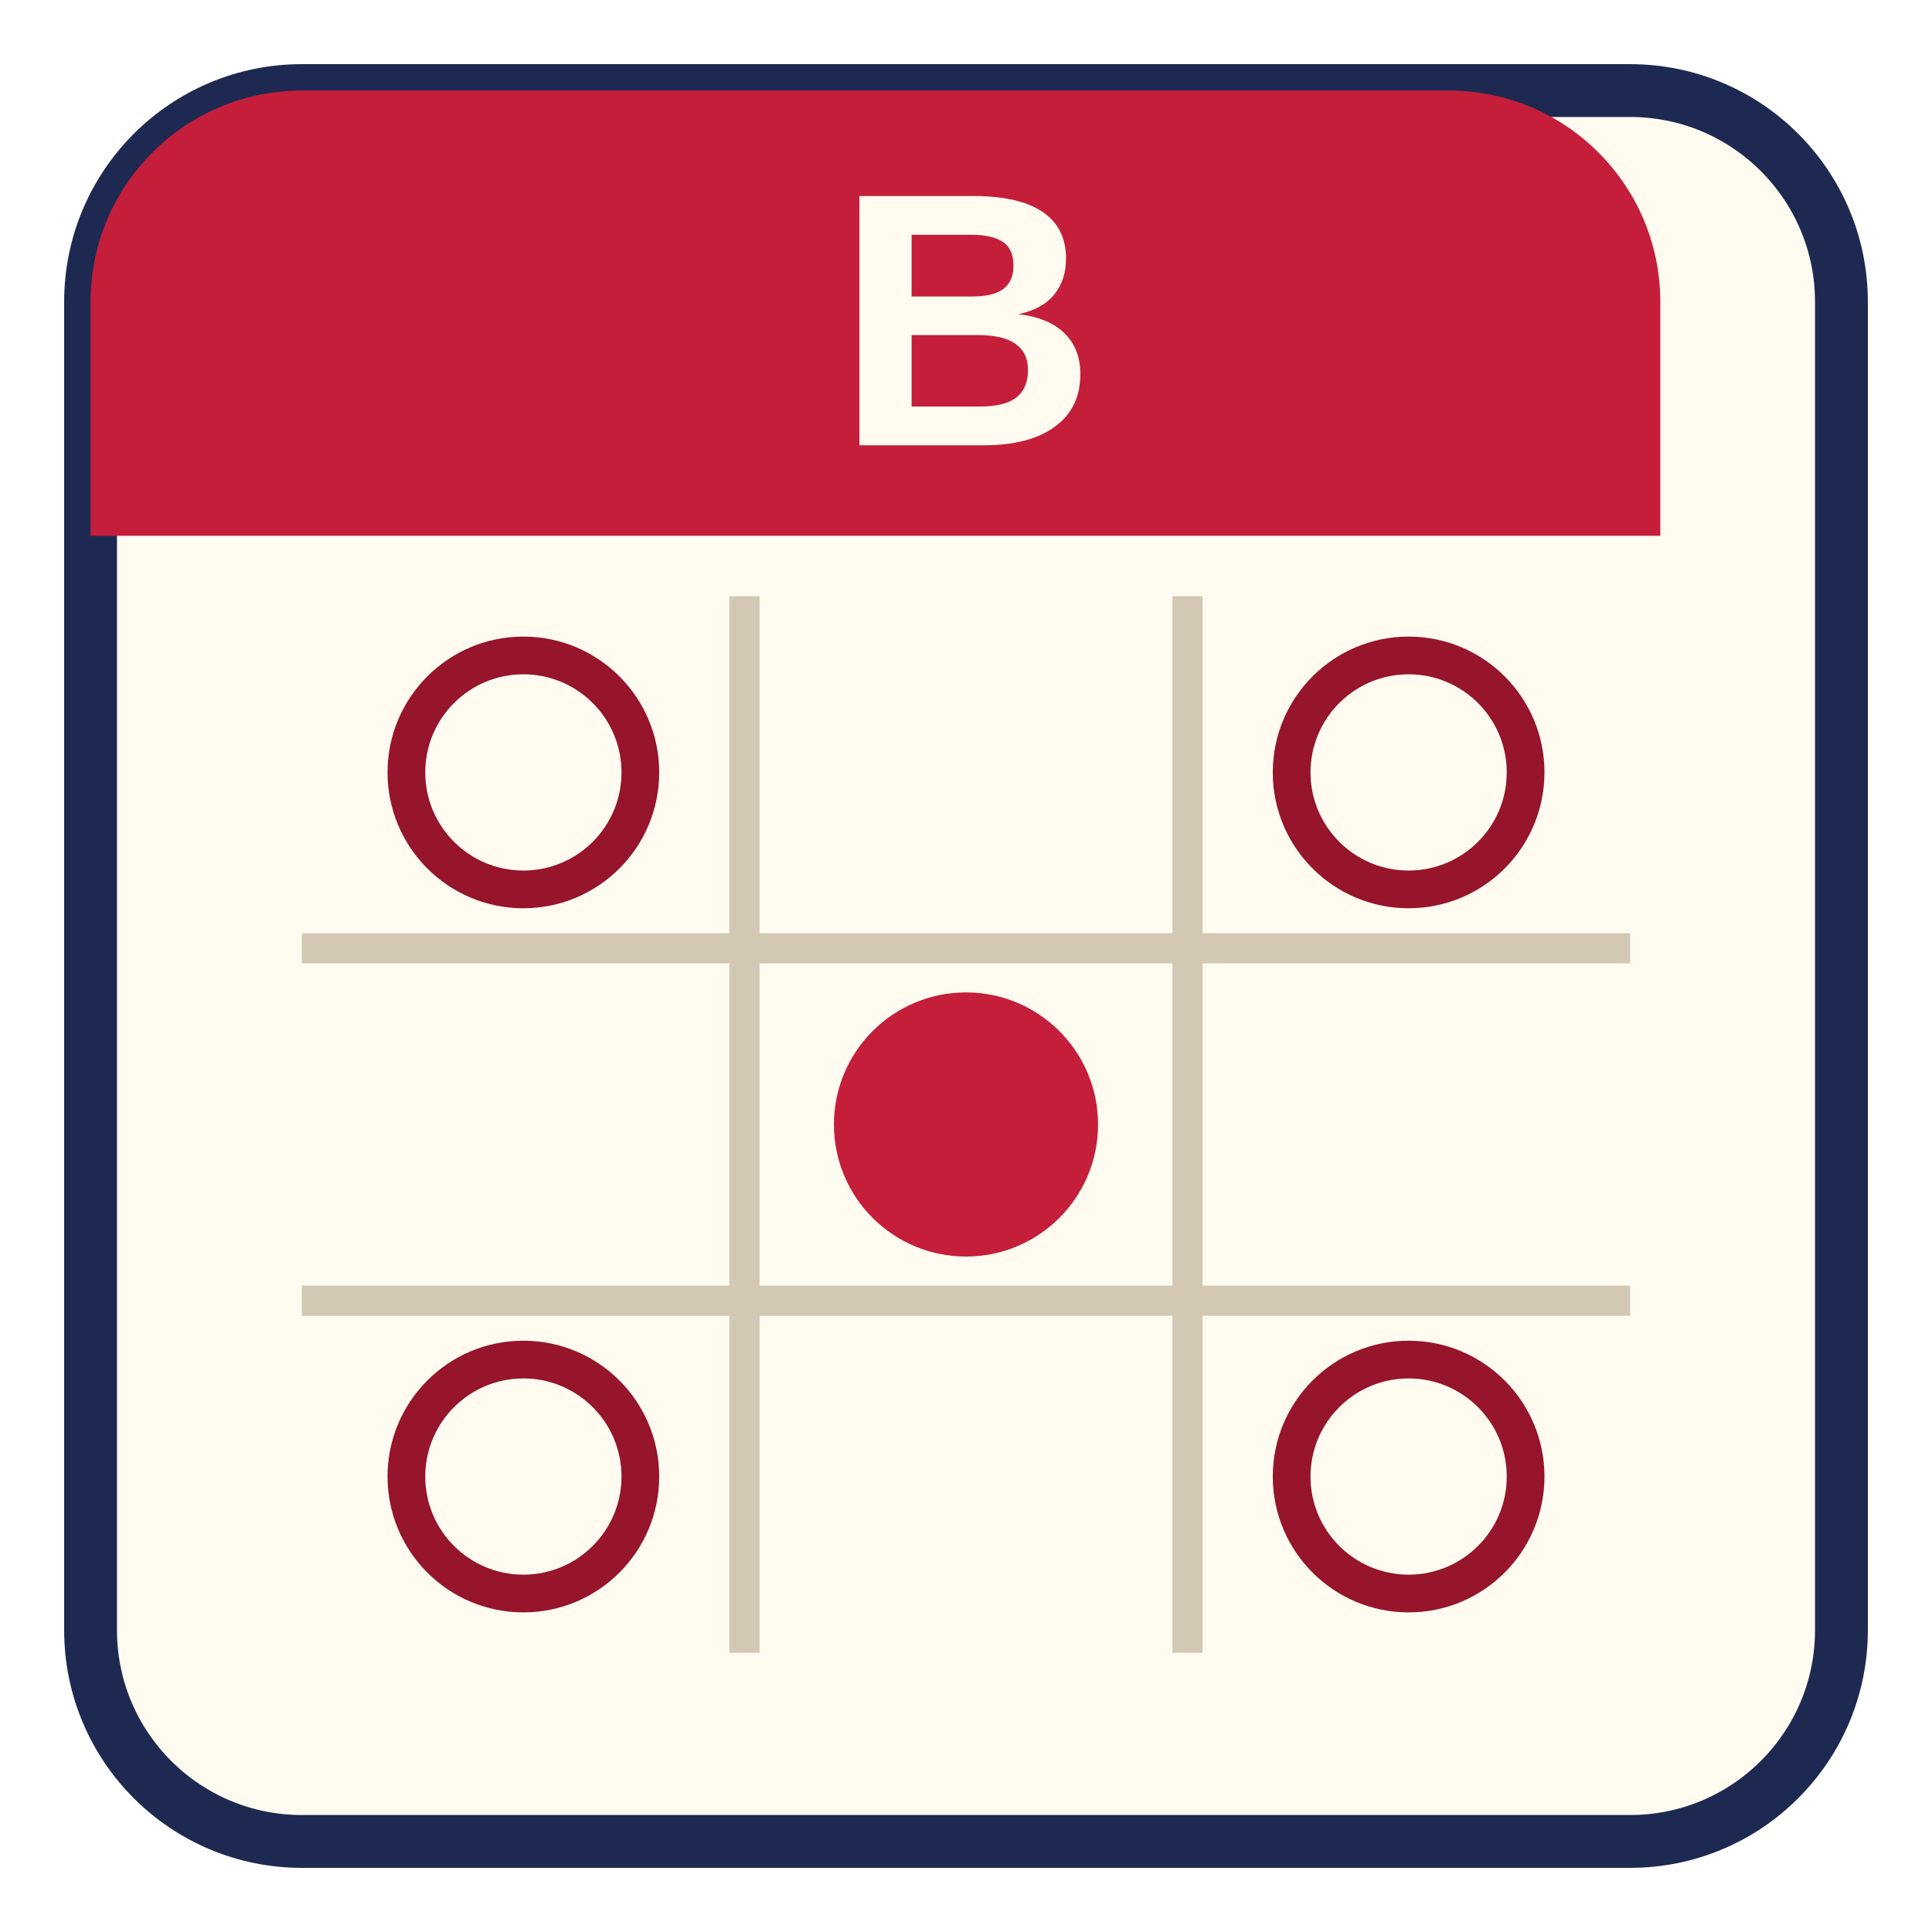
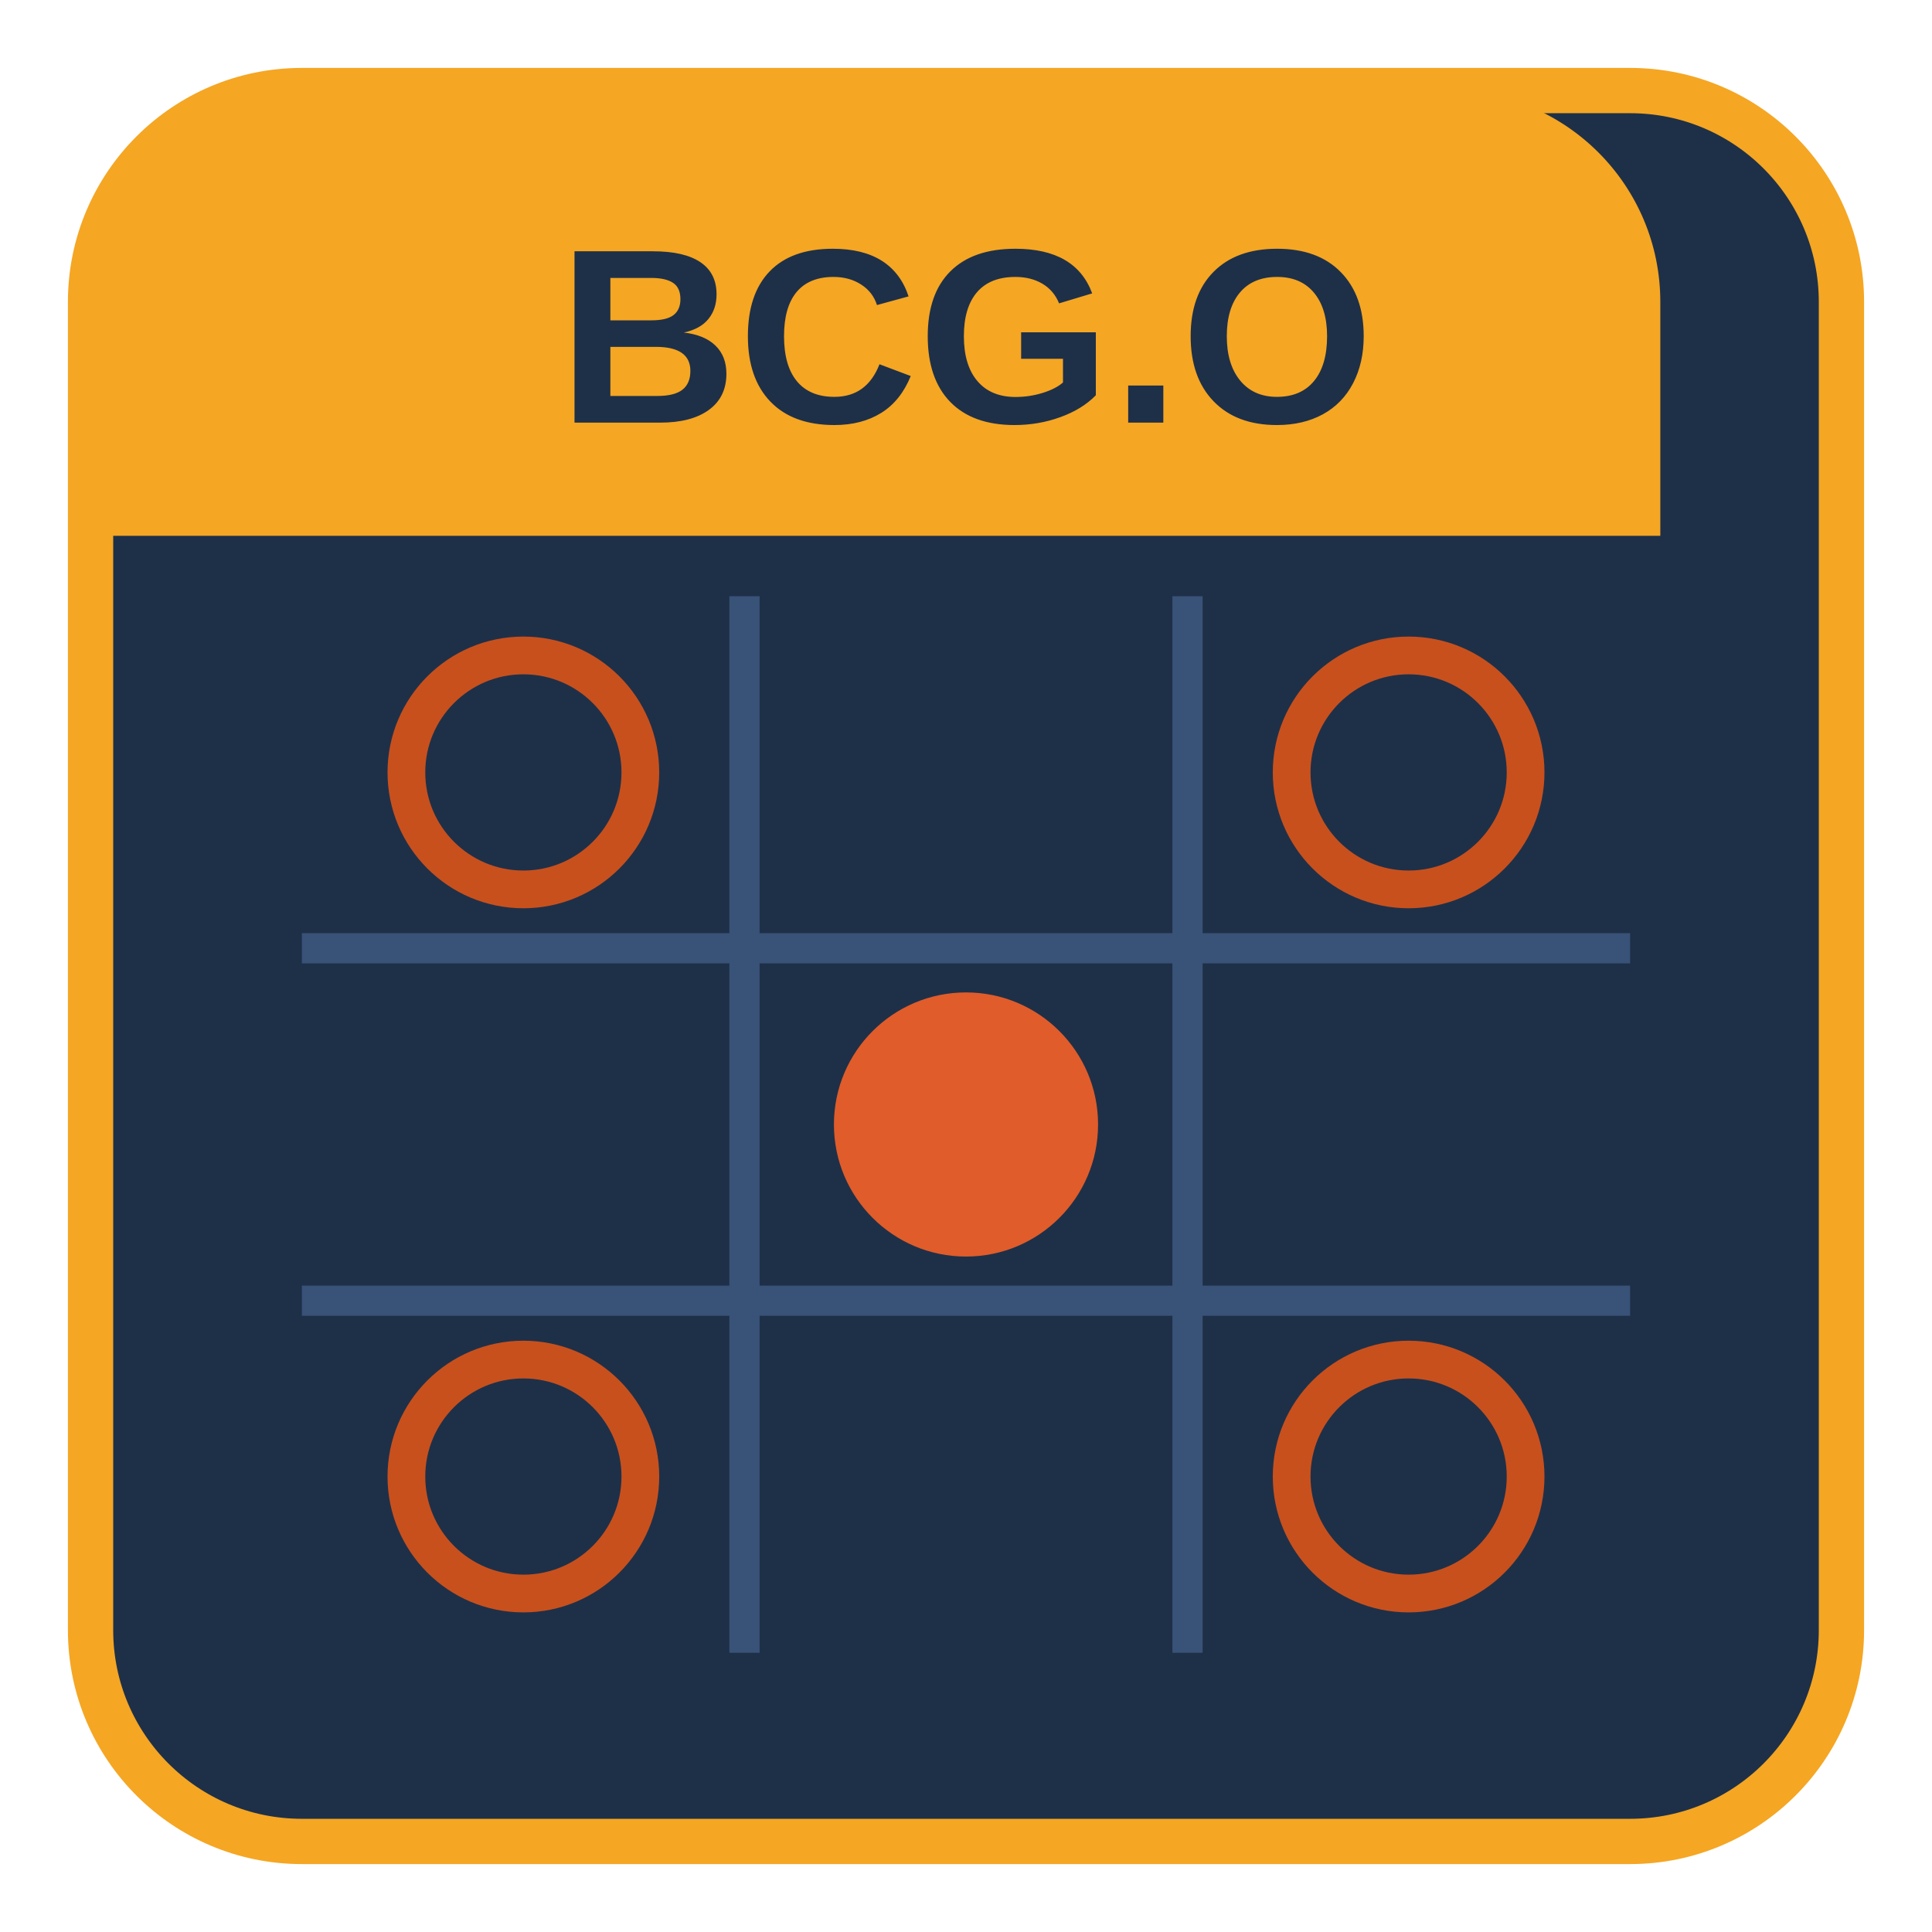
<svg xmlns="http://www.w3.org/2000/svg" viewBox="0 0 512 512">
-   <rect x="24" y="24" width="464" height="464" rx="56" fill="#fffbf0" stroke="#1e2952" stroke-width="14" />
-   <path d="M24 80 a56 56 0 0 1 56 -56 h304 a56 56 0 0 1 56 56 v62 h-416 z" fill="#c41e3a" />
-   <text x="256" y="118" text-anchor="middle" font-family="Arial, Helvetica, sans-serif" font-weight="bold" font-size="96" fill="#fffbf0">B</text>
-   <g stroke="#d2c8b4" stroke-width="8">
+   <rect x="24" y="24" width="464" height="464" rx="56" fill="#1e3048" stroke="#f5a623" stroke-width="12" />
+   <path d="M24 80 a56 56 0 0 1 56 -56 h304 a56 56 0 0 1 56 56 v62 h-416 z" fill="#f5a623" />
+   <text x="256" y="112" text-anchor="middle" font-family="Arial, Helvetica, sans-serif" font-weight="bold" font-size="66" fill="#1e3048">BCG.O</text>
+   <g stroke="#395278" stroke-width="8">
    <line x1="197.3" y1="158" x2="197.3" y2="438" />
    <line x1="314.7" y1="158" x2="314.7" y2="438" />
    <line x1="80" y1="251.3" x2="432" y2="251.3" />
    <line x1="80" y1="344.7" x2="432" y2="344.7" />
  </g>
-   <circle cx="138.7" cy="204.7" r="31" fill="none" stroke="#96142c" stroke-width="10" />
-   <circle cx="373.3" cy="204.7" r="31" fill="none" stroke="#96142c" stroke-width="10" />
-   <circle cx="256" cy="298" r="35" fill="#c41e3a" />
-   <circle cx="138.7" cy="391.3" r="31" fill="none" stroke="#96142c" stroke-width="10" />
-   <circle cx="373.3" cy="391.3" r="31" fill="none" stroke="#96142c" stroke-width="10" />
+   <circle cx="138.7" cy="204.7" r="31" fill="none" stroke="#c8501d" stroke-width="10" />
+   <circle cx="373.3" cy="204.7" r="31" fill="none" stroke="#c8501d" stroke-width="10" />
+   <circle cx="256" cy="298" r="35" fill="#e05c2a" />
+   <circle cx="138.7" cy="391.3" r="31" fill="none" stroke="#c8501d" stroke-width="10" />
+   <circle cx="373.3" cy="391.3" r="31" fill="none" stroke="#c8501d" stroke-width="10" />
</svg>
